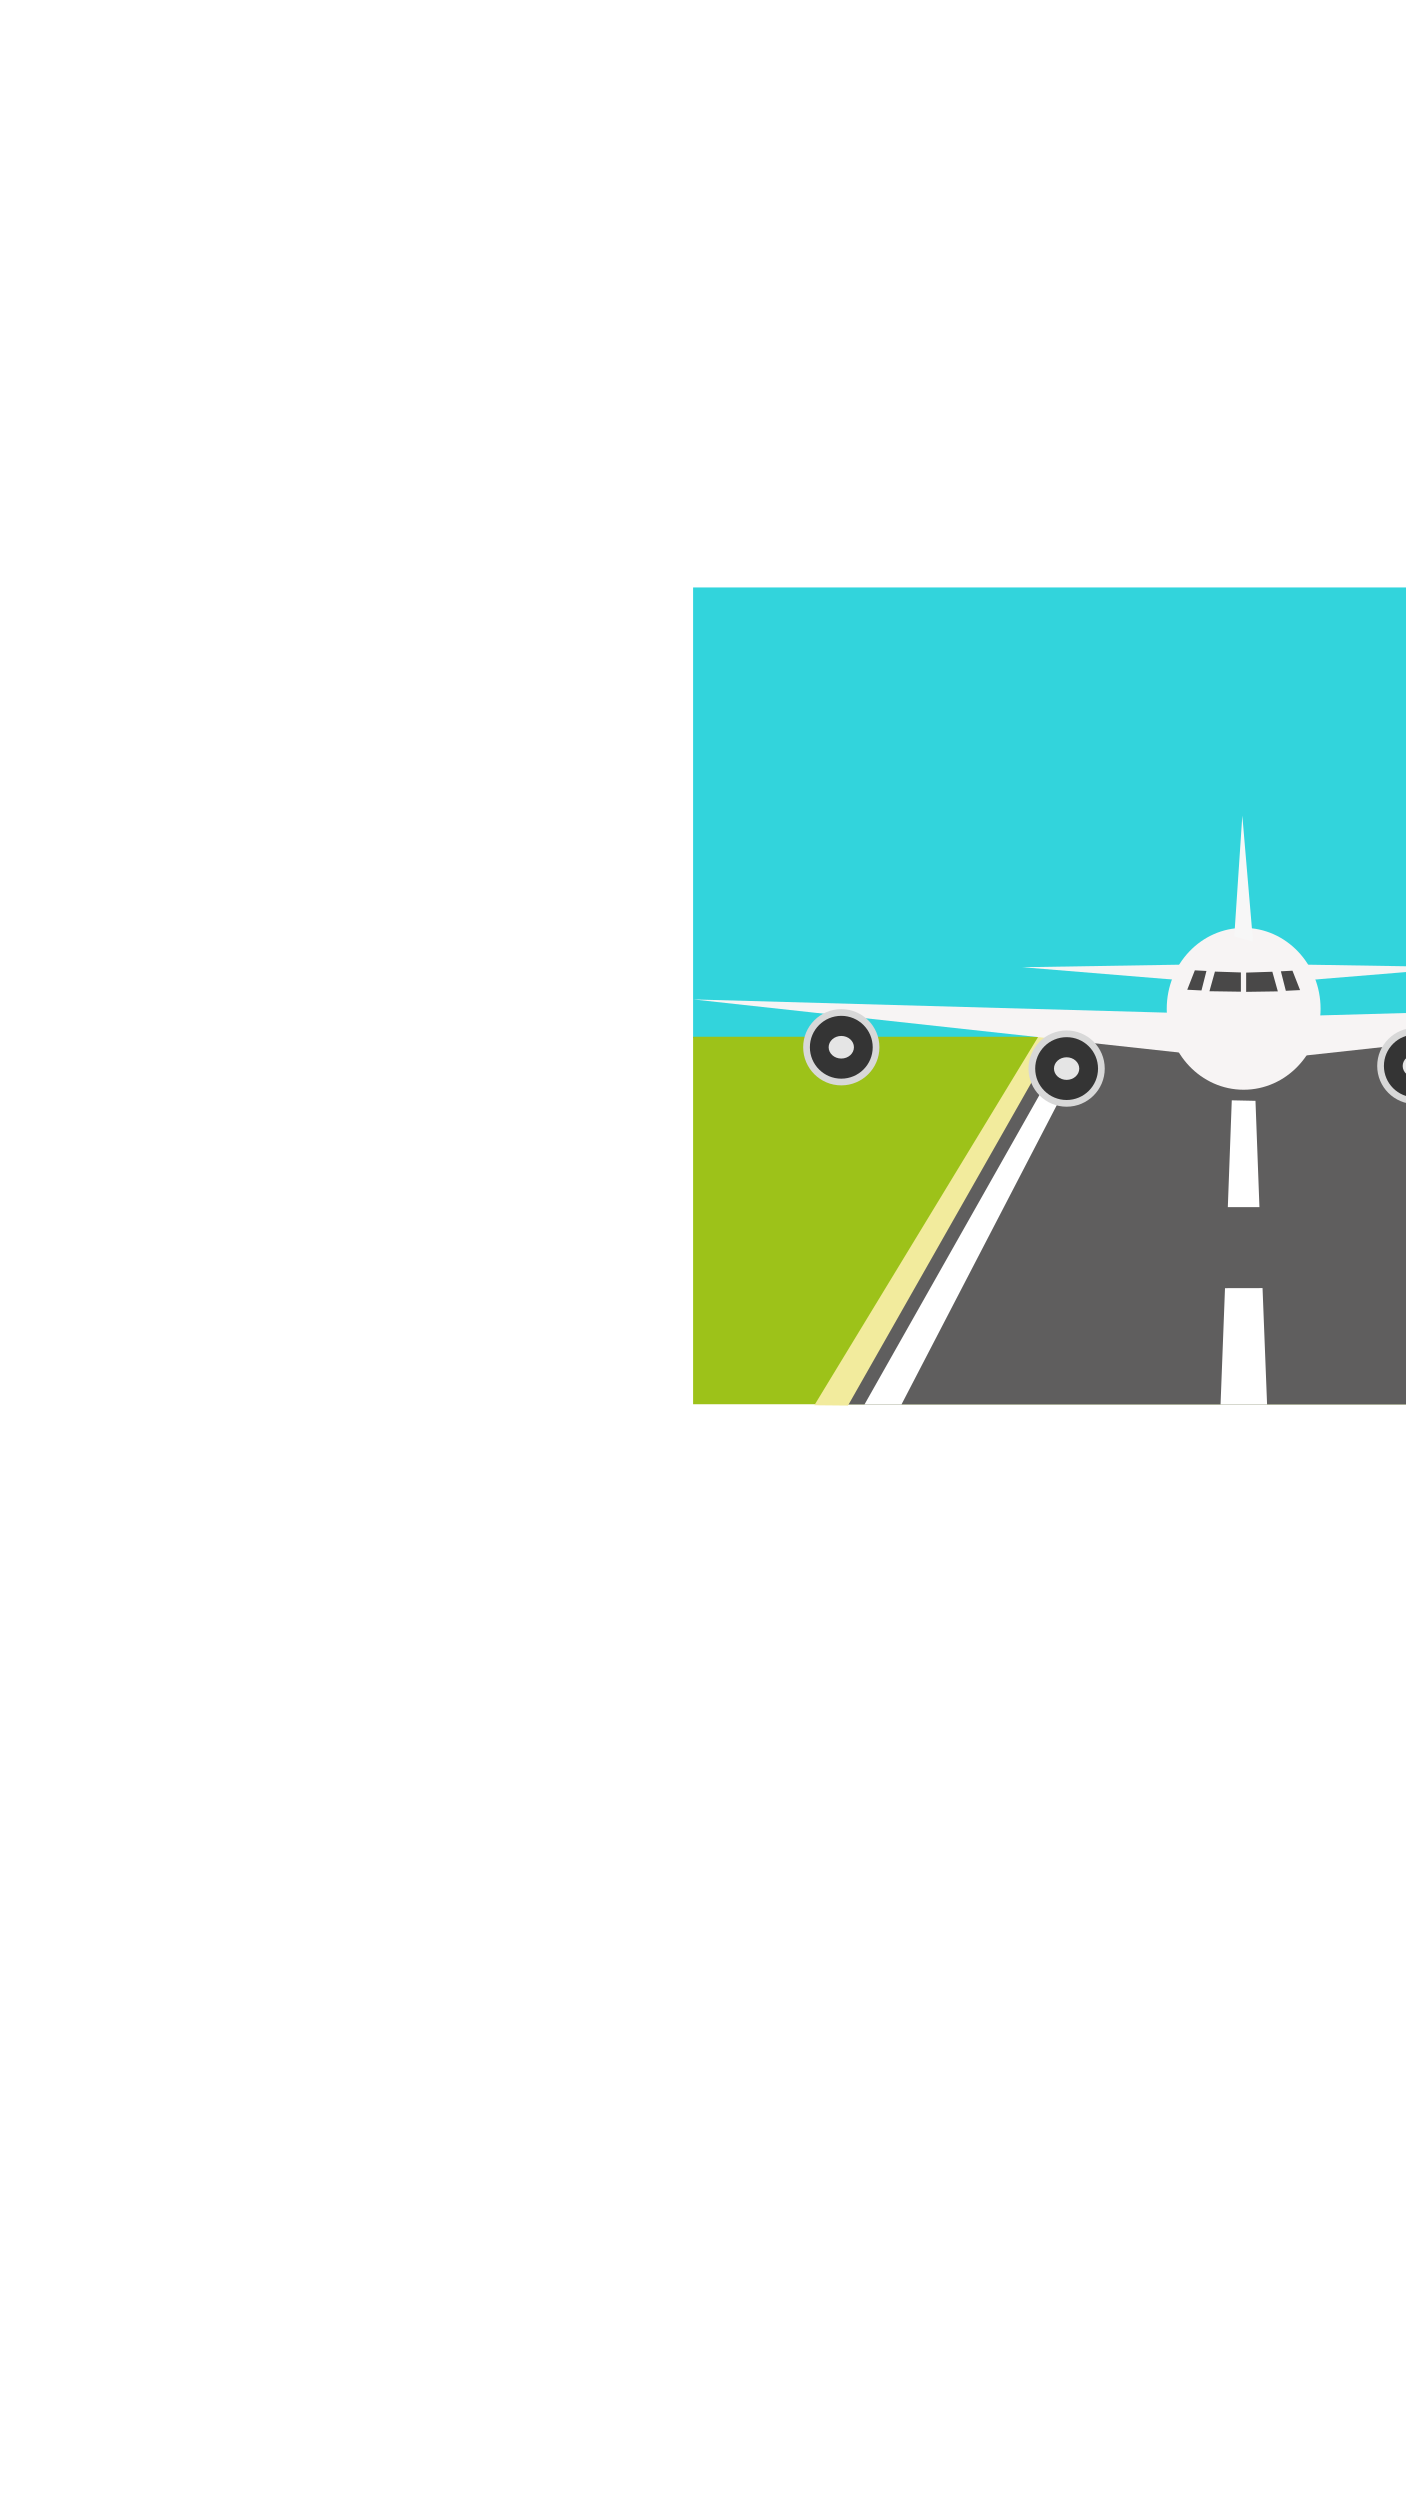
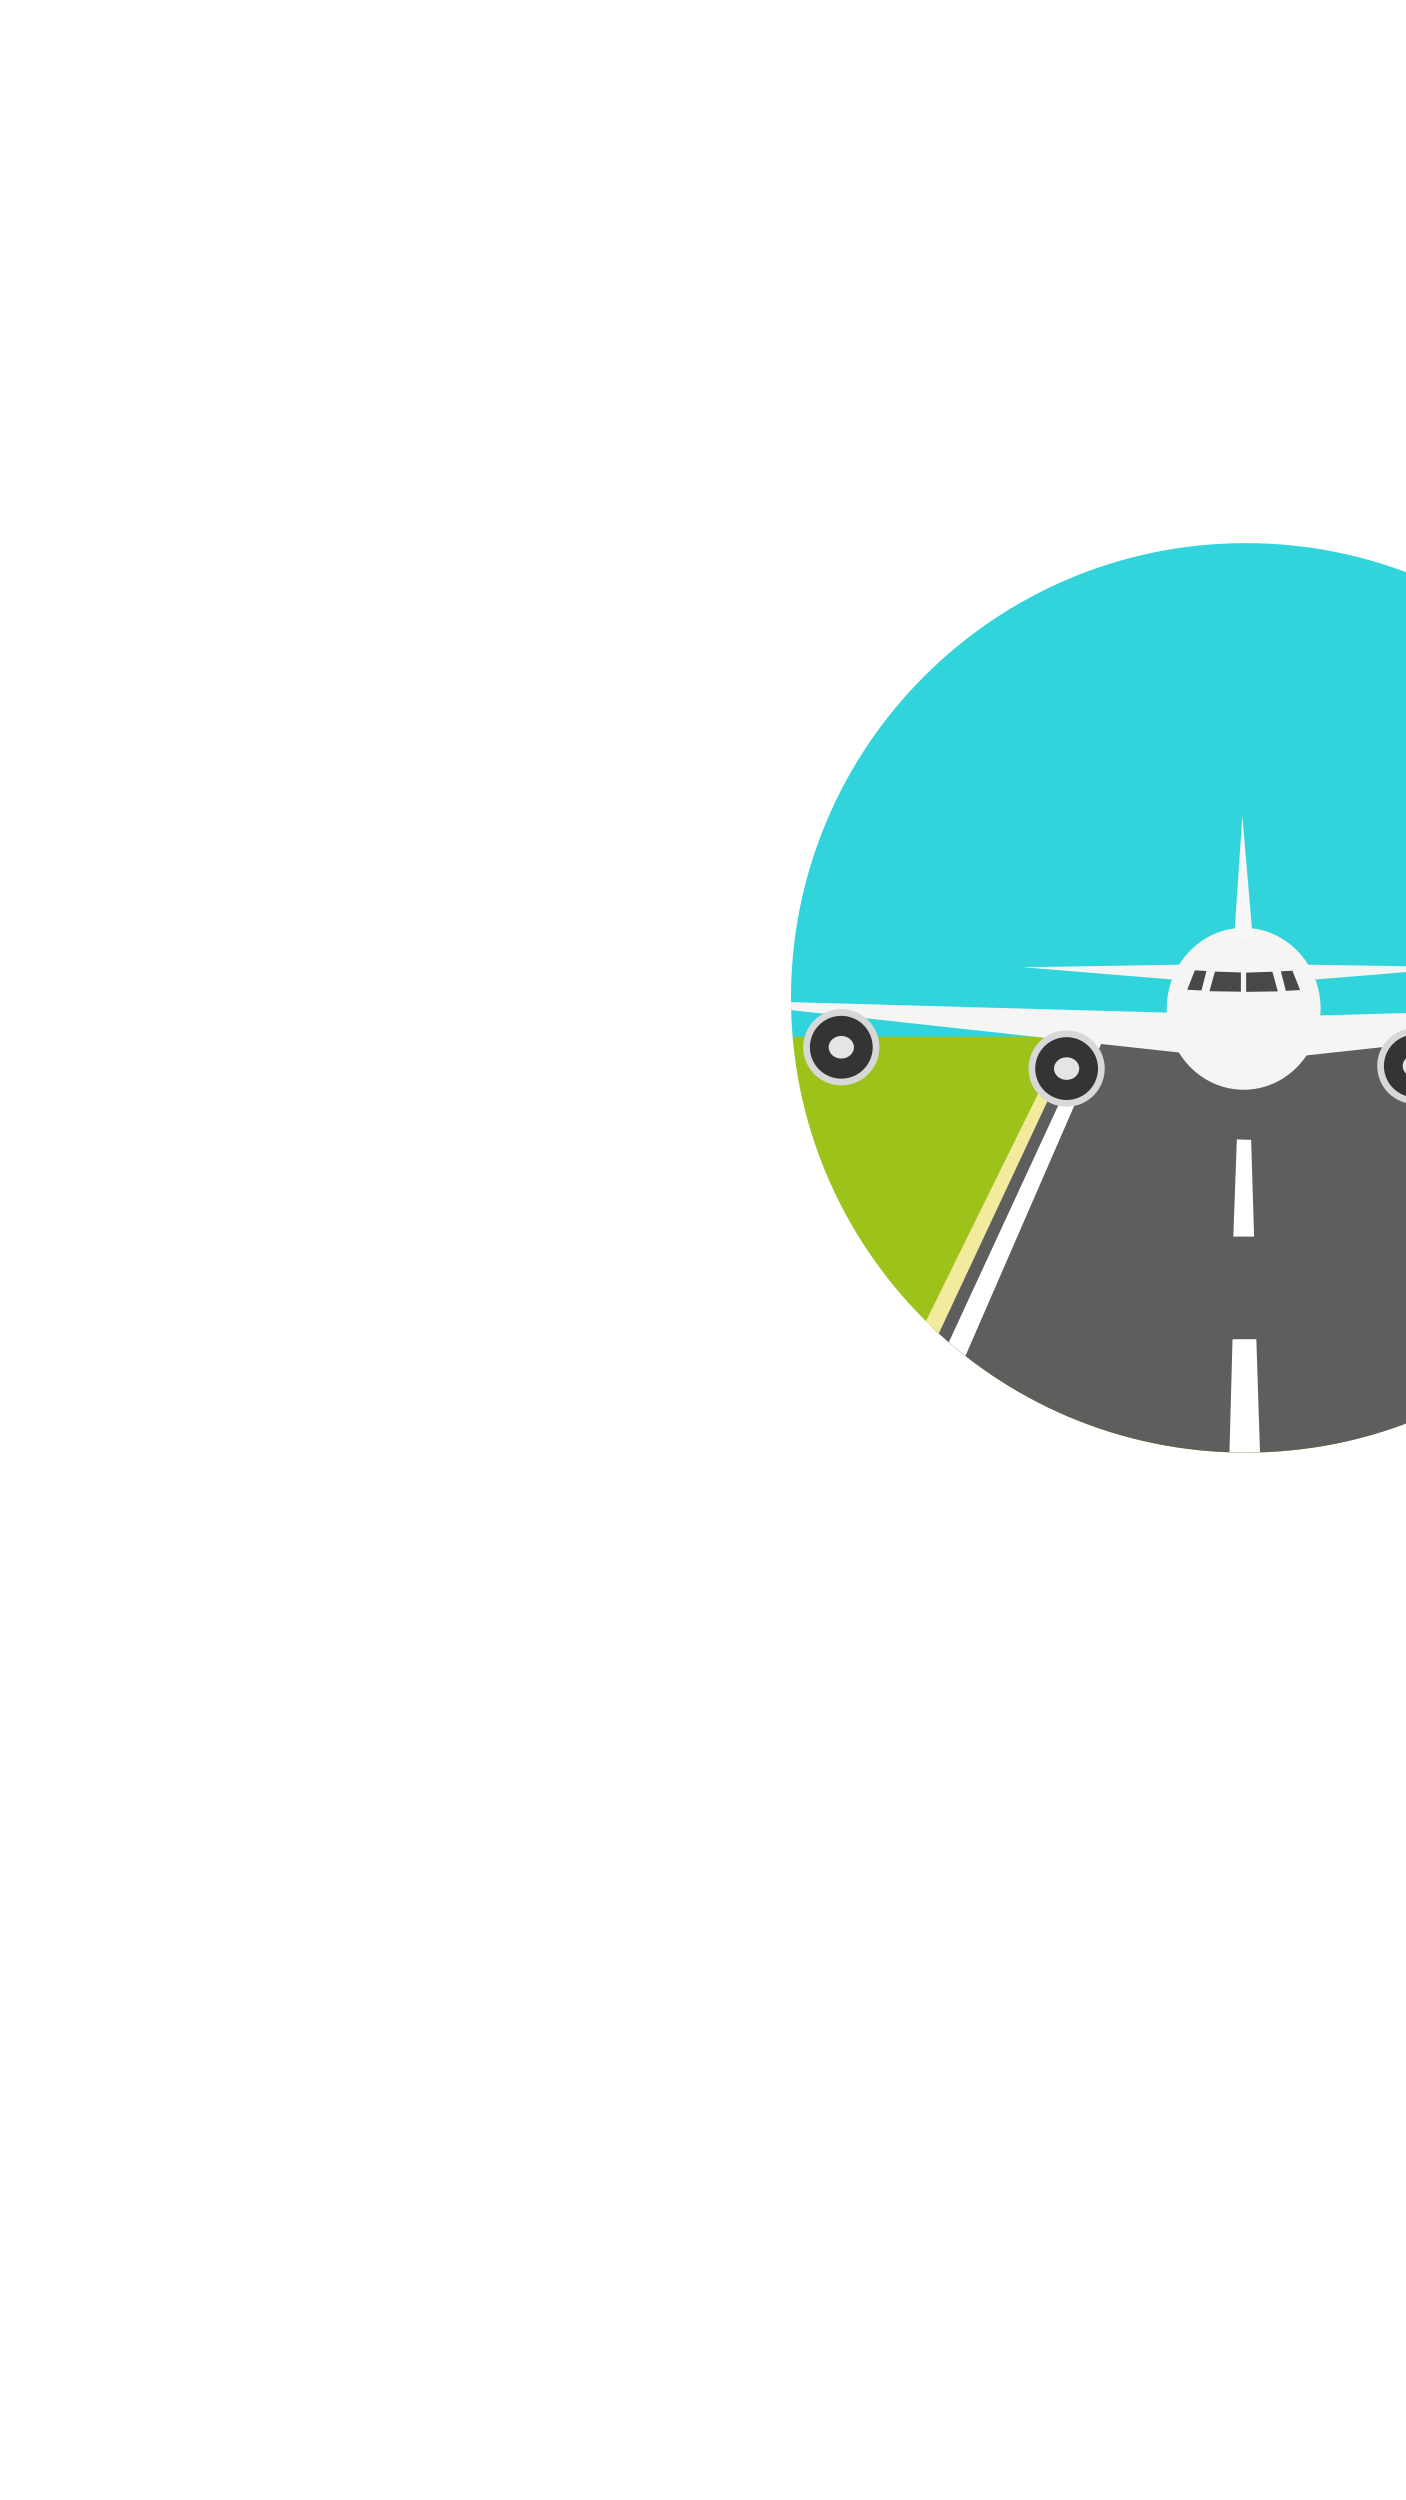
<svg xmlns="http://www.w3.org/2000/svg" width="117px">
-   <rect x="55.05" y="208.972" width="389.899" height="160.303" style="fill: rgb(50, 212, 220);" />
-   <rect x="55.05" y="368.797" width="389.899" height="130.725" style="fill: rgb(157, 194, 25);" />
-   <circle style="fill: rgb(216, 216, 216);" cx="234.733" cy="148.855" r="0" />
+   <defs>
+     <clipPath id="clip-0">
+       <circle style="fill: rgb(216, 216, 216); fill-opacity: 0.73;" cx="251.633" cy="354.964" r="161.763">
+         </circle>
+     </clipPath>
+   </defs>
+   <g style="clip-path: url(#clip-0);">
+     <rect x="35.87" y="193.201" width="428.258" height="176.074" style="fill: rgb(50, 212, 220);" />
+     <rect x="17.419" y="368.797" width="465.161" height="155.959" style="fill: rgb(157, 194, 25);" />
+     <g transform="matrix(0.936363, 0, 0, 1.025735, 15.88796, -3.572049)">
+       <path style="fill: rgb(95, 94, 94); stroke: rgb(255, 233, 164); stroke-width: 0px;" d="M 183.205 365.545 L 106.87 514.313 L 393.13 514.313 L 317.748 364.505 L 183.205 365.545 Z" />
+       <g transform="matrix(1.420976, 0, 0, 1.425762, -894.6509, -178.2857)">
+         <polygon style="stroke-opacity: 0; stroke: rgb(255, 255, 255); fill: rgb(255, 255, 255);" points="804.413 404.632 803.465 428.279 809.02 428.279 808.227 404.745" transform="" />
+         <polygon style="stroke-opacity: 0; stroke: rgb(255, 255, 255); fill: rgb(255, 255, 255);" points="803.255 453.245 802.37 483.046 810.679 483.04 809.618 453.225" transform="" />
+         <polygon style="stroke-opacity: 0; stroke: rgb(255, 255, 255); fill: rgb(255, 255, 255);" points="764.642 380.664 711.238 485.798 718.222 485.798 768.335 380.964" />
+         <polygon style="stroke-opacity: 0; stroke: rgb(255, 255, 255); fill: rgb(255, 255, 255);" points="897.151 485.798 844.692 379.992 850.124 379.992 900.35 485.491" transform="matrix(-1 0 0 -1 1746.75 865.79)" />
+         <polygon style="stroke-opacity: 0; stroke: rgb(255, 255, 255); fill: rgb(242, 235, 157);" points="758.44 380.305 700.976 486.307 707.117 486.081 761.434 380.458" transform="" />
+         <polygon style="stroke-opacity: 0; stroke: rgb(255, 255, 255); fill: rgb(242, 235, 157);" points="912.419 486.53 856.271 381.352 861.327 381.467 915.128 486.683" transform="matrix(-1 0 0 -1 1767.52 867.15)" />
+       </g>
+     </g>
+     <g transform="matrix(1, 0, 0, 1, -4.255795, -3.484797)">
+       <path id="Tower_7_" style="stroke-miterlimit: 1; fill: rgb(111, 111, 111);" d="M 390.412 286.963 L 385.495 308.139 C 384.868 310.99 384.446 312.536 383.451 313.743 C 381.375 316.281 377.736 317.827 374.221 318.134 L 374.195 318.152 C 374.195 324.956 374.195 336.765 374.195 336.765 L 374.189 336.765 L 374.189 383.15 L 374.181 383.15 C 373.995 383.785 370.707 384.54 366.623 384.54 C 362.54 384.54 359.167 383.785 358.98 383.15 L 358.972 383.15 L 358.972 336.765 L 359.002 336.765 L 359.007 318.075 C 356.104 317.681 351.742 316.149 349.776 313.743 C 348.777 312.539 348.356 310.99 347.727 308.139 L 342.8 286.963 C 341.697 282.267 344.665 280.71 347.42 279.617 C 350.63 278.339 353.726 277.535 356.717 277.035 L 356.714 277.033 L 354.039 267.412 C 353.704 266.207 354.38 265.035 355.508 264.499 C 358.022 263.306 361.023 262.602 361.023 262.602 C 360.07 261.391 359.498 259.867 359.498 258.206 C 359.498 254.281 362.678 251.102 366.602 251.102 C 370.526 251.102 373.706 254.281 373.706 258.206 C 373.706 259.867 373.135 261.393 372.18 262.604 C 372.18 262.604 375.18 263.307 377.696 264.501 C 378.824 265.035 379.498 266.208 379.163 267.416 L 376.488 277.035 C 379.483 277.535 382.578 278.338 385.796 279.617 C 388.552 280.71 391.517 282.267 390.412 286.963 Z" />
+       <g>
+         <path id="Tower_7_" style="stroke-miterlimit: 1; fill: rgb(223, 222, 222);" d="M 386.171 290.479 L 383.432 302.436 C 383.352 302.785 383.135 303.085 382.828 303.267 C 382.517 303.443 382.149 303.494 381.806 303.389 L 376.515 301.981 C 375.859 301.786 375.465 301.134 375.596 300.467 L 378.079 288.265 C 378.157 287.905 378.385 287.591 378.699 287.407 C 379.024 287.224 379.409 287.18 379.758 287.293 L 385.303 288.947 C 385.953 289.149 386.328 289.822 386.171 290.479 Z" />
+         <path id="Tower_7_" style="stroke-miterlimit: 1; fill: rgb(223, 222, 222);" d="M 372.527 300.303 C 372.413 300.923 371.879 301.37 371.25 301.37 L 361.979 301.37 C 361.348 301.37 360.807 300.925 360.693 300.303 L 358.408 287.697 C 358.338 287.314 358.433 286.92 358.691 286.621 C 358.935 286.322 359.302 286.159 359.687 286.159 L 373.56 286.159 C 373.946 286.159 374.311 286.327 374.558 286.621 C 374.803 286.919 374.908 287.314 374.838 287.697 L 372.527 300.303 Z" />
+         <path id="Tower_7_" style="stroke-miterlimit: 1; fill: rgb(223, 222, 222);" d="M 356.739 301.981 L 351.377 303.389 C 351.035 303.493 350.669 303.443 350.355 303.267 C 350.049 303.084 349.827 302.785 349.742 302.436 L 347.031 290.479 C 346.874 289.824 347.248 289.151 347.895 288.948 L 353.511 287.296 C 353.861 287.181 354.246 287.224 354.564 287.41 C 354.887 287.594 355.114 287.909 355.182 288.268 L 357.649 300.468 C 357.788 301.134 357.386 301.786 356.739 301.981 Z" />
+       </g>
+     </g>
+     <g transform="matrix(1, 0, 0, 1, 0.899447, -2.70391)">
+       <g transform="matrix(1, 0, 0, 1, 7.633015, 20.43359)">
+         <circle cx="233.779" cy="139.313" r="26.408" transform="matrix(1.036133, 0, 0, 1.090333, 0.140696, 189.2285)" style="stroke-opacity: 0; fill: rgb(247, 244, 244);" />
+         <path style="stroke: rgb(0, 0, 0); stroke-opacity: 0; fill: rgb(247, 244, 244);" d="M 217.319 342.558 L 46.518 337.787 L 221.136 356.871 L 217.319 342.558 Z" />
+         <path style="stroke: rgb(0, 0, 0); stroke-opacity: 0; fill: rgb(247, 244, 244);" d="M 433.445 353.055 L 263.598 357.826 L 438.216 338.742 L 433.445 353.055 Z" transform="matrix(-1, 0, 0, -1, 701.814, 696.568)" />
+         <path style="stroke: rgb(0, 0, 0); stroke-opacity: 0; fill: rgb(247, 244, 244);" d="M 261.928 325.382 L 321.089 326.336 L 262.882 331.107 L 261.928 325.382 Z" />
+         <path style="stroke: rgb(0, 0, 0); stroke-opacity: 0; fill: rgb(247, 244, 244);" d="M 163.645 331.107 L 222.806 330.153 L 164.599 325.382 L 163.645 331.107 Z" transform="matrix(-1, 0, 0, -1, 386.451, 656.489)" />
+         <path style="stroke: rgb(0, 0, 0); fill: rgb(247, 247, 247); stroke-opacity: 0;" d="M 239.028 315.363 L 241.891 272.424 L 245.707 317.272 L 239.028 315.363 Z" />
+         <g transform="matrix(-1, 0, 0, 1, 494.2748, -43.07367)">
+           <circle cx="110.687" cy="396.947" r="13.562" style="fill: rgb(216, 216, 216);" />
+           <circle cx="110.687" cy="396.947" r="11.177" style="fill: rgb(52, 52, 52);" />
+           <circle cx="250" cy="250" r="5.452" transform="matrix(0.824982, 0, 0, 0.737473, -95.55848, 212.5783)" style="fill: rgb(229, 229, 229);" />
+         </g>
+         <g transform="matrix(-1, 0, 0, 1, 414.1221, -35.48629)">
+           <circle cx="110.687" cy="396.947" r="13.562" style="fill: rgb(216, 216, 216);" />
+           <circle cx="110.687" cy="396.947" r="11.177" style="fill: rgb(52, 52, 52);" />
+           <circle cx="250" cy="250" r="5.452" transform="matrix(0.824982, 0, 0, 0.737473, -95.55848, 212.5783)" style="fill: rgb(229, 229, 229);" />
+         </g>
+         <g transform="matrix(1, 0, 0, 1, -11.45037, -42.14217)">
+           <circle cx="110.687" cy="396.947" r="13.562" style="fill: rgb(216, 216, 216);" />
+           <circle cx="110.687" cy="396.947" r="11.177" style="fill: rgb(52, 52, 52);" />
+           <circle cx="250" cy="250" r="5.452" transform="matrix(0.824982, 0, 0, 0.737473, -95.55848, 212.5783)" style="fill: rgb(229, 229, 229);" />
+         </g>
+         <g transform="matrix(1, 0, 0, 1, 68.70232, -34.55479)">
+           <circle cx="110.687" cy="396.947" r="13.562" style="fill: rgb(216, 216, 216);" />
+           <circle cx="110.687" cy="396.947" r="11.177" style="fill: rgb(52, 52, 52);" />
+           <circle cx="250" cy="250" r="5.452" transform="matrix(0.824982, 0, 0, 0.737473, -95.55848, 212.5783)" style="fill: rgb(229, 229, 229);" />
+         </g>
+       </g>
+       <g transform="matrix(1, 0, 0, 1, -556.1505, 11.1153)">
+         <polygon style="stroke: rgb(0, 0, 0); stroke-opacity: 0; fill: rgb(73, 72, 72);" points="795.931 337.209 793.98 344.194 805.164 344.362 805.164 337.514" />
+         <polygon style="stroke: rgb(0, 0, 0); stroke-opacity: 0; fill: rgb(73, 72, 72);" points="808.99 344.415 807.039 337.43 818.307 337.262 818.307 344.11" transform="matrix(-1, 0, 0, -1, 1625.346, 681.677)" />
+         <polygon style="stroke: rgb(0, 0, 0); stroke-opacity: 0; fill: rgb(73, 72, 72);" points="822.097 344.04 819.392 337.139 824.459 336.887 826.219 343.819" transform="matrix(-1, 0, 0, -1, 1645.611, 680.927)" />
+         <polygon style="stroke: rgb(0, 0, 0); stroke-opacity: 0; fill: rgb(73, 72, 72);" points="788.787 336.761 786.082 343.662 791.149 343.914 792.909 336.982" />
+       </g>
+     </g>
+     <rect x="424.598" y="314.507" width="3.253" height="8.47" style="fill: rgb(216, 216, 216);" />
+   </g>
  <path style="fill: rgb(216, 216, 216); stroke: rgb(0, 0, 0);" d="M 160.305 345.42" />
  <path style="fill: rgb(216, 216, 216); stroke: rgb(0, 0, 0);" d="M 195.611 344.466" />
  <path style="fill: rgb(216, 216, 216); stroke: rgb(0, 0, 0);" d="M 250 444.656" transform="matrix(-1, 0, 0, -1, 500, 889.312)" />
  <path style="fill: rgb(216, 216, 216); stroke: rgb(0, 0, 0);" d="M 250 444.656" transform="matrix(-1, 0, 0, -1, 500, 889.312)" />
-   <g transform="matrix(1, 0, 0, 0.902484, 0, 35.44643)">
-     <path style="fill: rgb(95, 94, 94); stroke: rgb(255, 233, 164); stroke-width: 0px;" d="M 183.205 365.545 L 106.87 514.313 L 393.13 514.313 L 317.748 364.505 L 183.205 365.545 Z" />
-     <g transform="matrix(1.420976, 0, 0, 1.425762, -894.6509, -178.2857)">
-       <polygon style="stroke-opacity: 0; stroke: rgb(255, 255, 255); fill: rgb(255, 255, 255);" points="803.197 401.691 802.208 431.22 810.121 431.22 809.131 401.832" />
-       <polygon style="stroke-opacity: 0; stroke: rgb(255, 255, 255); fill: rgb(255, 255, 255);" points="801.502 453.622 800.387 485.798 812.037 485.793 810.898 453.601" transform="" />
-       <polygon style="stroke-opacity: 0; stroke: rgb(255, 255, 255); fill: rgb(255, 255, 255);" points="765.061 380.664 711.238 485.798 720.5 485.798 769.758 380.964" />
-       <polygon style="stroke-opacity: 0; stroke: rgb(255, 255, 255); fill: rgb(255, 255, 255);" points="897.422 487.16 844.222 381.158 853.484 381.158 902.398 486.852" transform="matrix(-1 0 0 -1 1746.28 867.152)" />
-       <polygon style="stroke-opacity: 0; stroke: rgb(255, 255, 255); fill: rgb(242, 235, 157);" points="757.017 379.991 698.699 485.993 707.117 486.081 761.434 380.458" transform="" />
-       <polygon style="stroke-opacity: 0; stroke: rgb(255, 255, 255); fill: rgb(242, 235, 157);" points="910.711 487.159 853.424 381.352 861.327 381.467 915.128 486.683" transform="matrix(-1 0 0 -1 1767.52 867.15)" />
-     </g>
-   </g>
  <path style="fill: rgb(216, 216, 216); stroke: rgb(0, 0, 0);" d="M 802.481 403.626" />
  <polygon style="stroke: rgb(0, 0, 0); stroke-opacity: 0; fill: rgb(104, 104, 104);" points="800.965 341.491" />
  <polygon style="stroke: rgb(0, 0, 0); stroke-opacity: 0; fill: rgb(104, 104, 104);" points="799.418 339.502" />
-   <g transform="matrix(1, 0, 0, 1, 0.899447, -2.70391)">
-     <g transform="matrix(1, 0, 0, 1, 7.633015, 20.43359)">
-       <circle cx="233.779" cy="139.313" r="26.408" transform="matrix(1.036133, 0, 0, 1.090333, 0.140696, 189.2285)" style="stroke-opacity: 0; fill: rgb(247, 244, 244);" />
-       <path style="stroke: rgb(0, 0, 0); stroke-opacity: 0; fill: rgb(247, 244, 244);" d="M 217.319 342.558 L 46.518 337.787 L 221.136 356.871 L 217.319 342.558 Z" />
-       <path style="stroke: rgb(0, 0, 0); stroke-opacity: 0; fill: rgb(247, 244, 244);" d="M 433.445 353.055 L 263.598 357.826 L 438.216 338.742 L 433.445 353.055 Z" transform="matrix(-1, 0, 0, -1, 701.814, 696.568)" />
-       <path style="stroke: rgb(0, 0, 0); stroke-opacity: 0; fill: rgb(247, 244, 244);" d="M 261.928 325.382 L 321.089 326.336 L 262.882 331.107 L 261.928 325.382 Z" />
-       <path style="stroke: rgb(0, 0, 0); stroke-opacity: 0; fill: rgb(247, 244, 244);" d="M 163.645 331.107 L 222.806 330.153 L 164.599 325.382 L 163.645 331.107 Z" transform="matrix(-1, 0, 0, -1, 386.451, 656.489)" />
-       <path style="stroke: rgb(0, 0, 0); fill: rgb(247, 247, 247); stroke-opacity: 0;" d="M 239.028 315.363 L 241.891 272.424 L 245.707 317.272 L 239.028 315.363 Z" />
-       <g transform="matrix(-1, 0, 0, 1, 494.2748, -43.07367)">
-         <circle cx="110.687" cy="396.947" r="13.562" style="fill: rgb(216, 216, 216);" />
-         <circle cx="110.687" cy="396.947" r="11.177" style="fill: rgb(52, 52, 52);" />
-         <circle cx="250" cy="250" r="5.452" transform="matrix(0.824982, 0, 0, 0.737473, -95.55848, 212.5783)" style="fill: rgb(229, 229, 229);" />
-       </g>
-       <g transform="matrix(-1, 0, 0, 1, 414.1221, -35.48629)">
-         <circle cx="110.687" cy="396.947" r="13.562" style="fill: rgb(216, 216, 216);" />
-         <circle cx="110.687" cy="396.947" r="11.177" style="fill: rgb(52, 52, 52);" />
-         <circle cx="250" cy="250" r="5.452" transform="matrix(0.824982, 0, 0, 0.737473, -95.55848, 212.5783)" style="fill: rgb(229, 229, 229);" />
-       </g>
-       <g transform="matrix(1, 0, 0, 1, -11.45037, -42.14217)">
-         <circle cx="110.687" cy="396.947" r="13.562" style="fill: rgb(216, 216, 216);" />
-         <circle cx="110.687" cy="396.947" r="11.177" style="fill: rgb(52, 52, 52);" />
-         <circle cx="250" cy="250" r="5.452" transform="matrix(0.824982, 0, 0, 0.737473, -95.55848, 212.5783)" style="fill: rgb(229, 229, 229);" />
-       </g>
-       <g transform="matrix(1, 0, 0, 1, 68.70232, -34.55479)">
-         <circle cx="110.687" cy="396.947" r="13.562" style="fill: rgb(216, 216, 216);" />
-         <circle cx="110.687" cy="396.947" r="11.177" style="fill: rgb(52, 52, 52);" />
-         <circle cx="250" cy="250" r="5.452" transform="matrix(0.824982, 0, 0, 0.737473, -95.55848, 212.5783)" style="fill: rgb(229, 229, 229);" />
-       </g>
-     </g>
-     <g transform="matrix(1, 0, 0, 1, -556.1505, 11.1153)">
-       <polygon style="stroke: rgb(0, 0, 0); stroke-opacity: 0; fill: rgb(73, 72, 72);" points="795.931 337.209 793.98 344.194 805.164 344.362 805.164 337.514" />
-       <polygon style="stroke: rgb(0, 0, 0); stroke-opacity: 0; fill: rgb(73, 72, 72);" points="808.99 344.415 807.039 337.43 818.307 337.262 818.307 344.11" transform="matrix(-1, 0, 0, -1, 1625.346, 681.677)" />
-       <polygon style="stroke: rgb(0, 0, 0); stroke-opacity: 0; fill: rgb(73, 72, 72);" points="822.097 344.04 819.392 337.139 824.459 336.887 826.219 343.819" transform="matrix(-1, 0, 0, -1, 1645.611, 680.927)" />
-       <polygon style="stroke: rgb(0, 0, 0); stroke-opacity: 0; fill: rgb(73, 72, 72);" points="788.787 336.761 786.082 343.662 791.149 343.914 792.909 336.982" />
-     </g>
-   </g>
+   <line style="stroke: rgb(0, 0, 0);" x1="154.507" y1="286.781" x2="154.507" y2="286.781" />
+   <path style="fill: rgb(216, 216, 216); stroke: rgb(0, 0, 0);" d="M 76.369 486.067" />
+   <path style="fill: rgb(216, 216, 216); stroke: rgb(0, 0, 0);" d="M 141.314 293.215" />
</svg>
